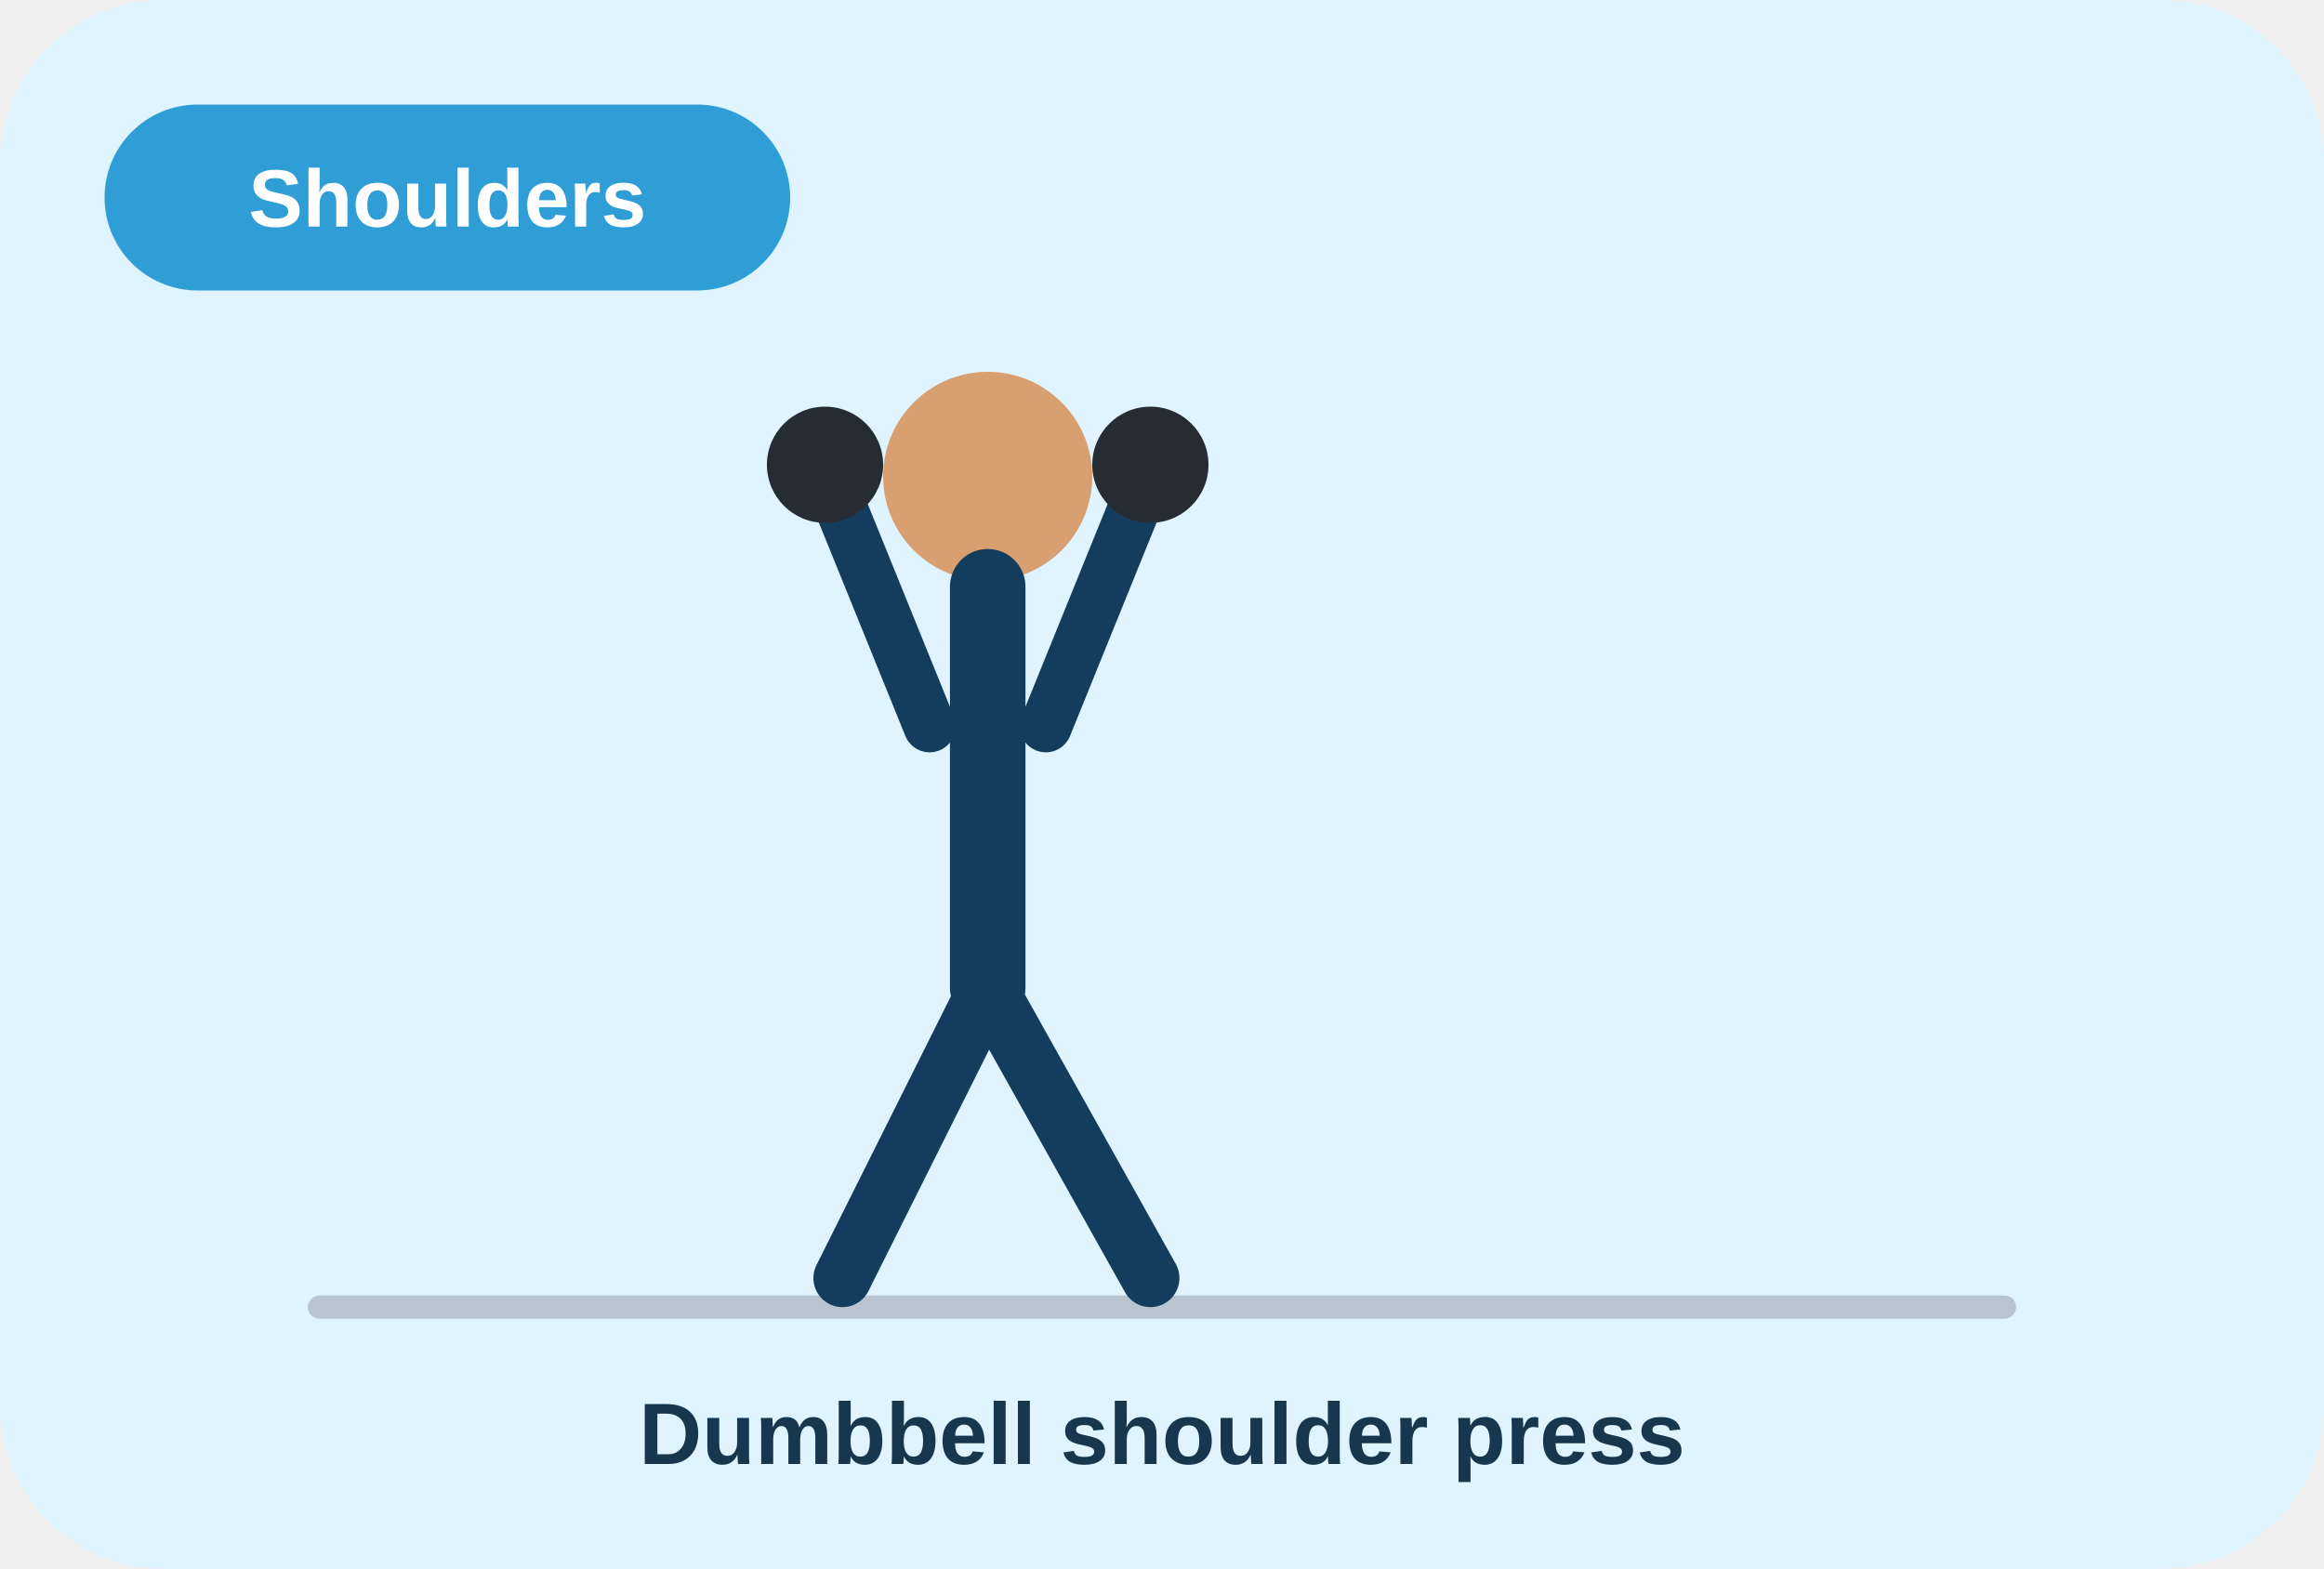
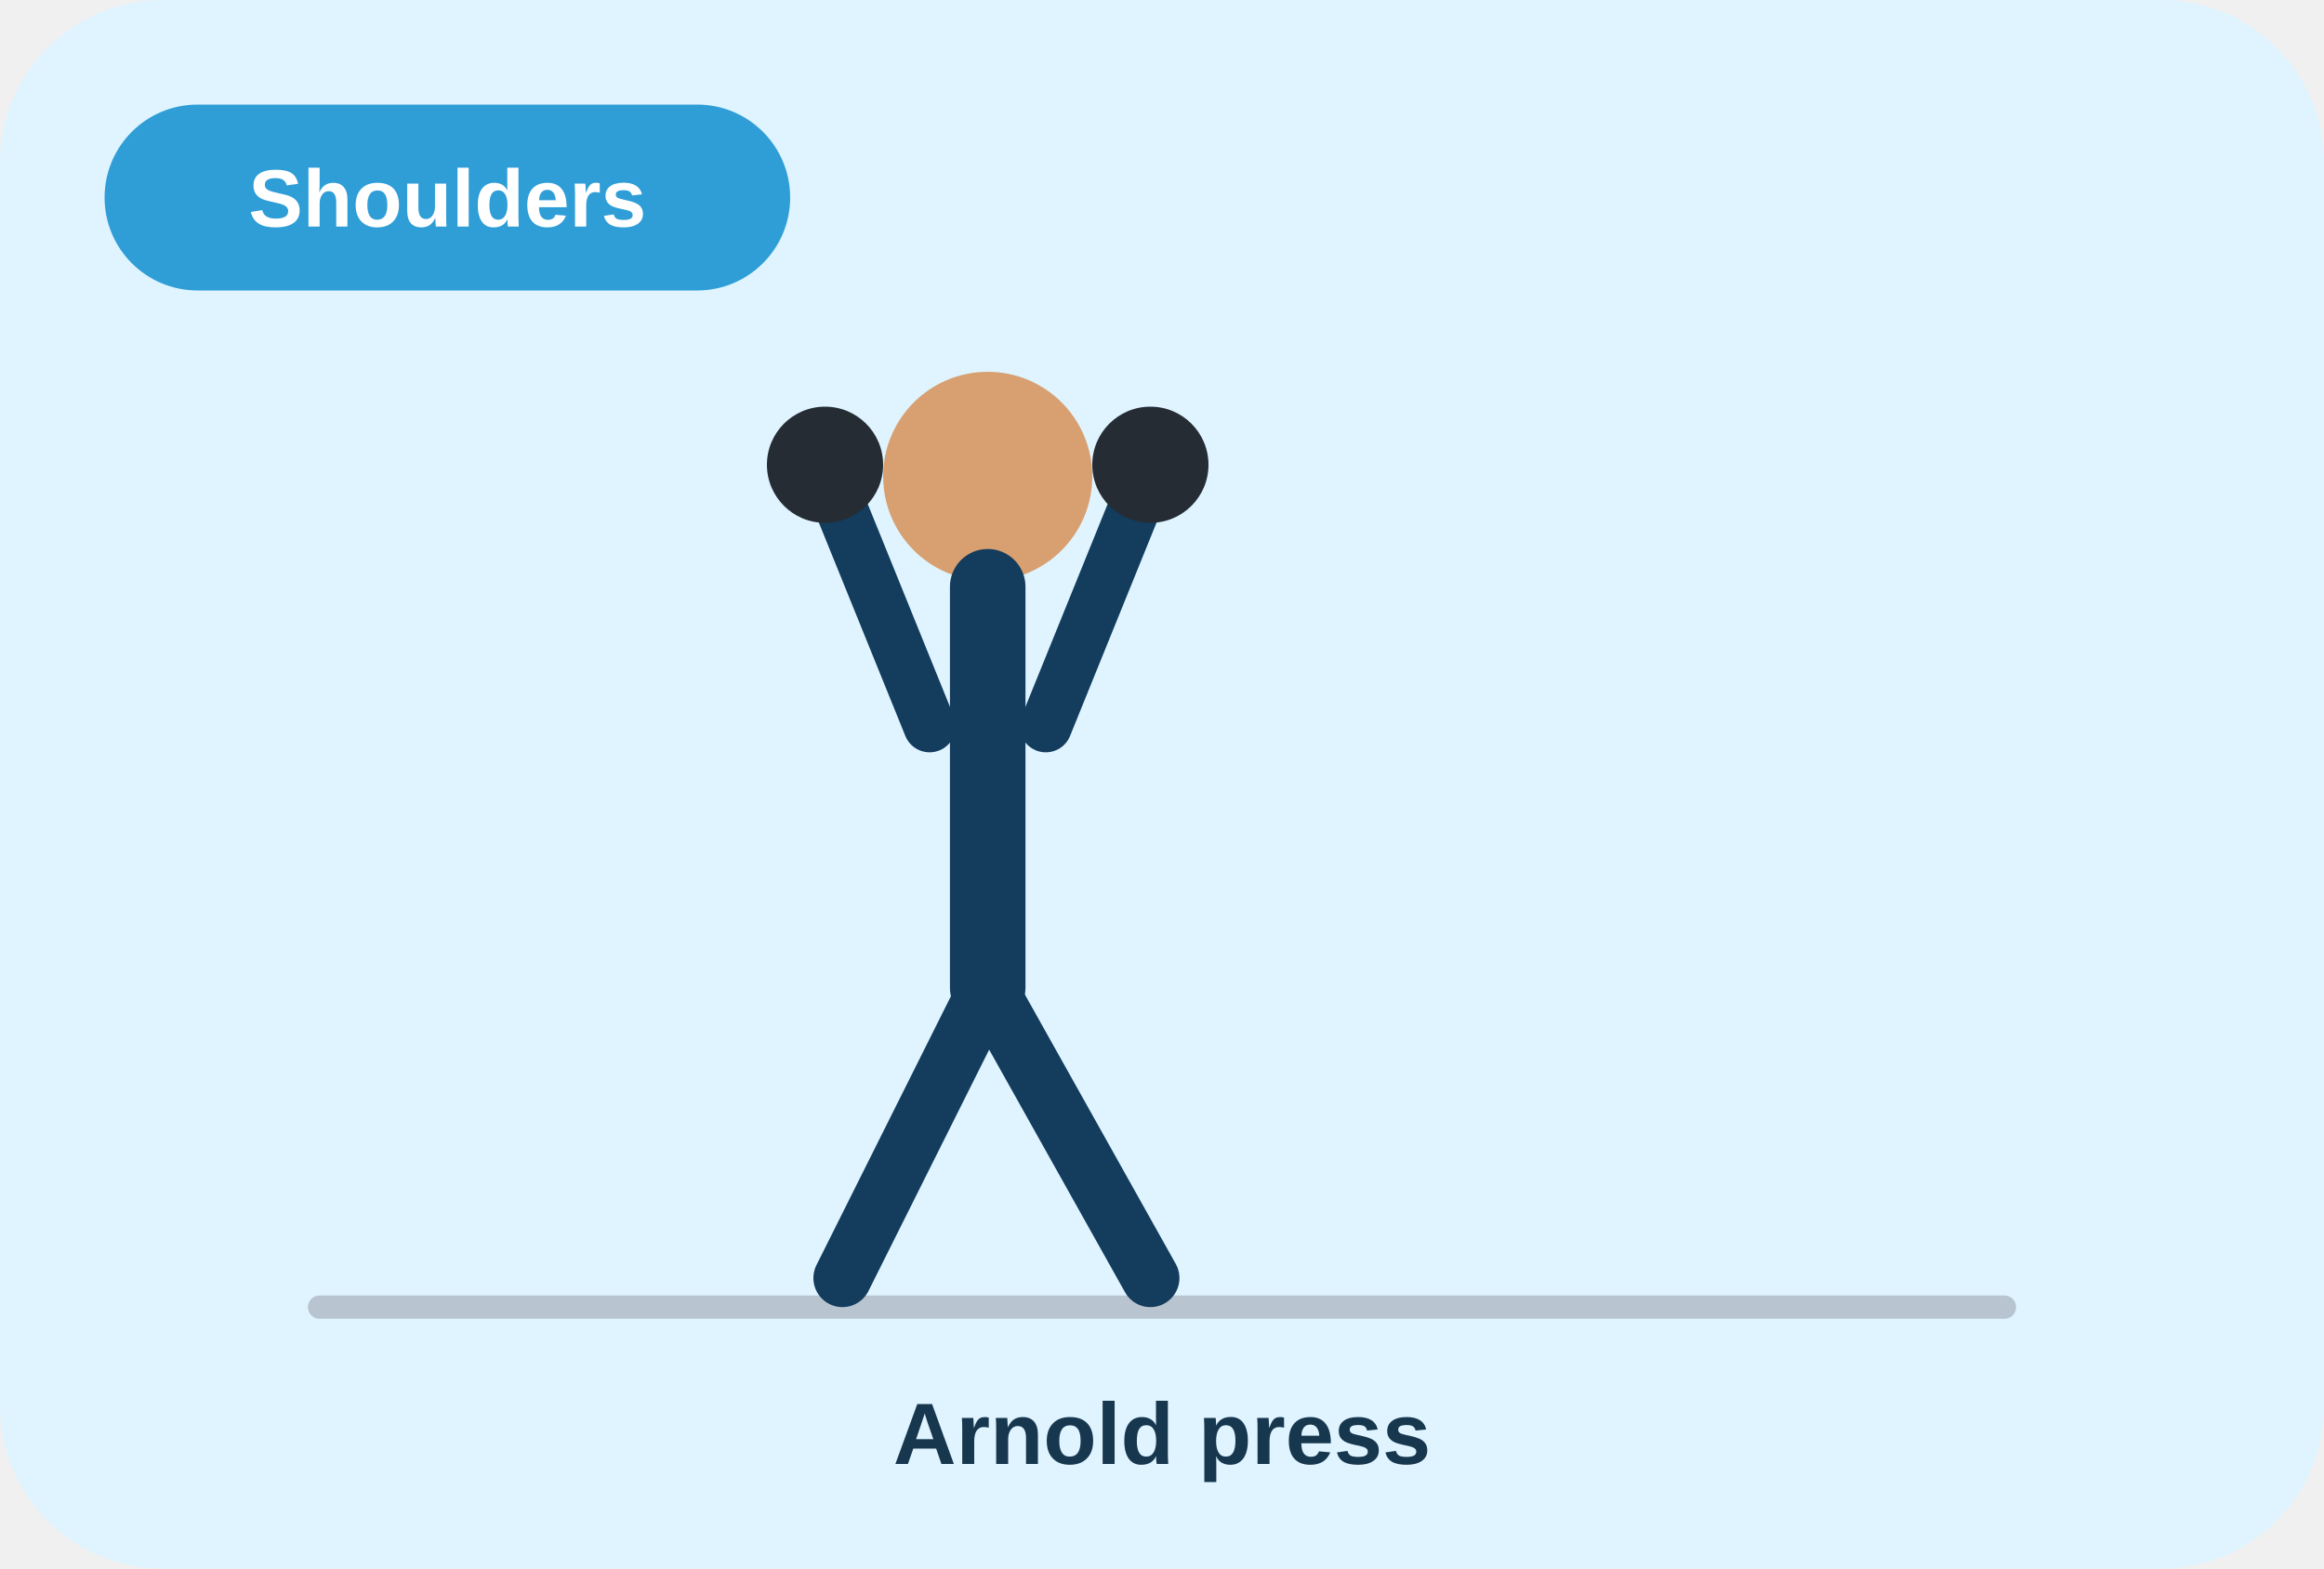
<svg xmlns="http://www.w3.org/2000/svg" width="400" height="270" viewBox="0 0 400 270">
  <rect width="400" height="270" rx="28" fill="#dff4ff" />
  <rect x="18" y="18" width="118" height="32" rx="16" fill="#2f9ed7" />
  <text x="77" y="39" fill="#fff" font-family="-apple-system,Arial" font-size="14" font-weight="800" text-anchor="middle">Shoulders</text>
  <path d="M55 225 H345" stroke="#b8c4cf" stroke-width="4" stroke-linecap="round" />
  <circle cx="170" cy="82" r="18" fill="#d8a071" />
  <path d="M170 101 L170 170" stroke="#133c5d" stroke-width="13" stroke-linecap="round" />
  <path d="M170 170 L145 220 M170 170 L198 220" stroke="#133c5d" stroke-width="10" stroke-linecap="round" />
  <path d="M160 125 L145 88 M180 125 L195 88" stroke="#133c5d" stroke-width="9" stroke-linecap="round" />
  <circle cx="142" cy="80" r="10" fill="#252c34" />
  <circle cx="198" cy="80" r="10" fill="#252c34" />
-   <text x="200" y="252" fill="#17374f" font-family="-apple-system,Arial" font-size="15" font-weight="800" text-anchor="middle">Dumbbell shoulder press</text>
+   <text x="200" y="252" fill="#17374f" font-family="-apple-system,Arial" font-size="15" font-weight="800" text-anchor="middle">Arnold press</text>
</svg>
